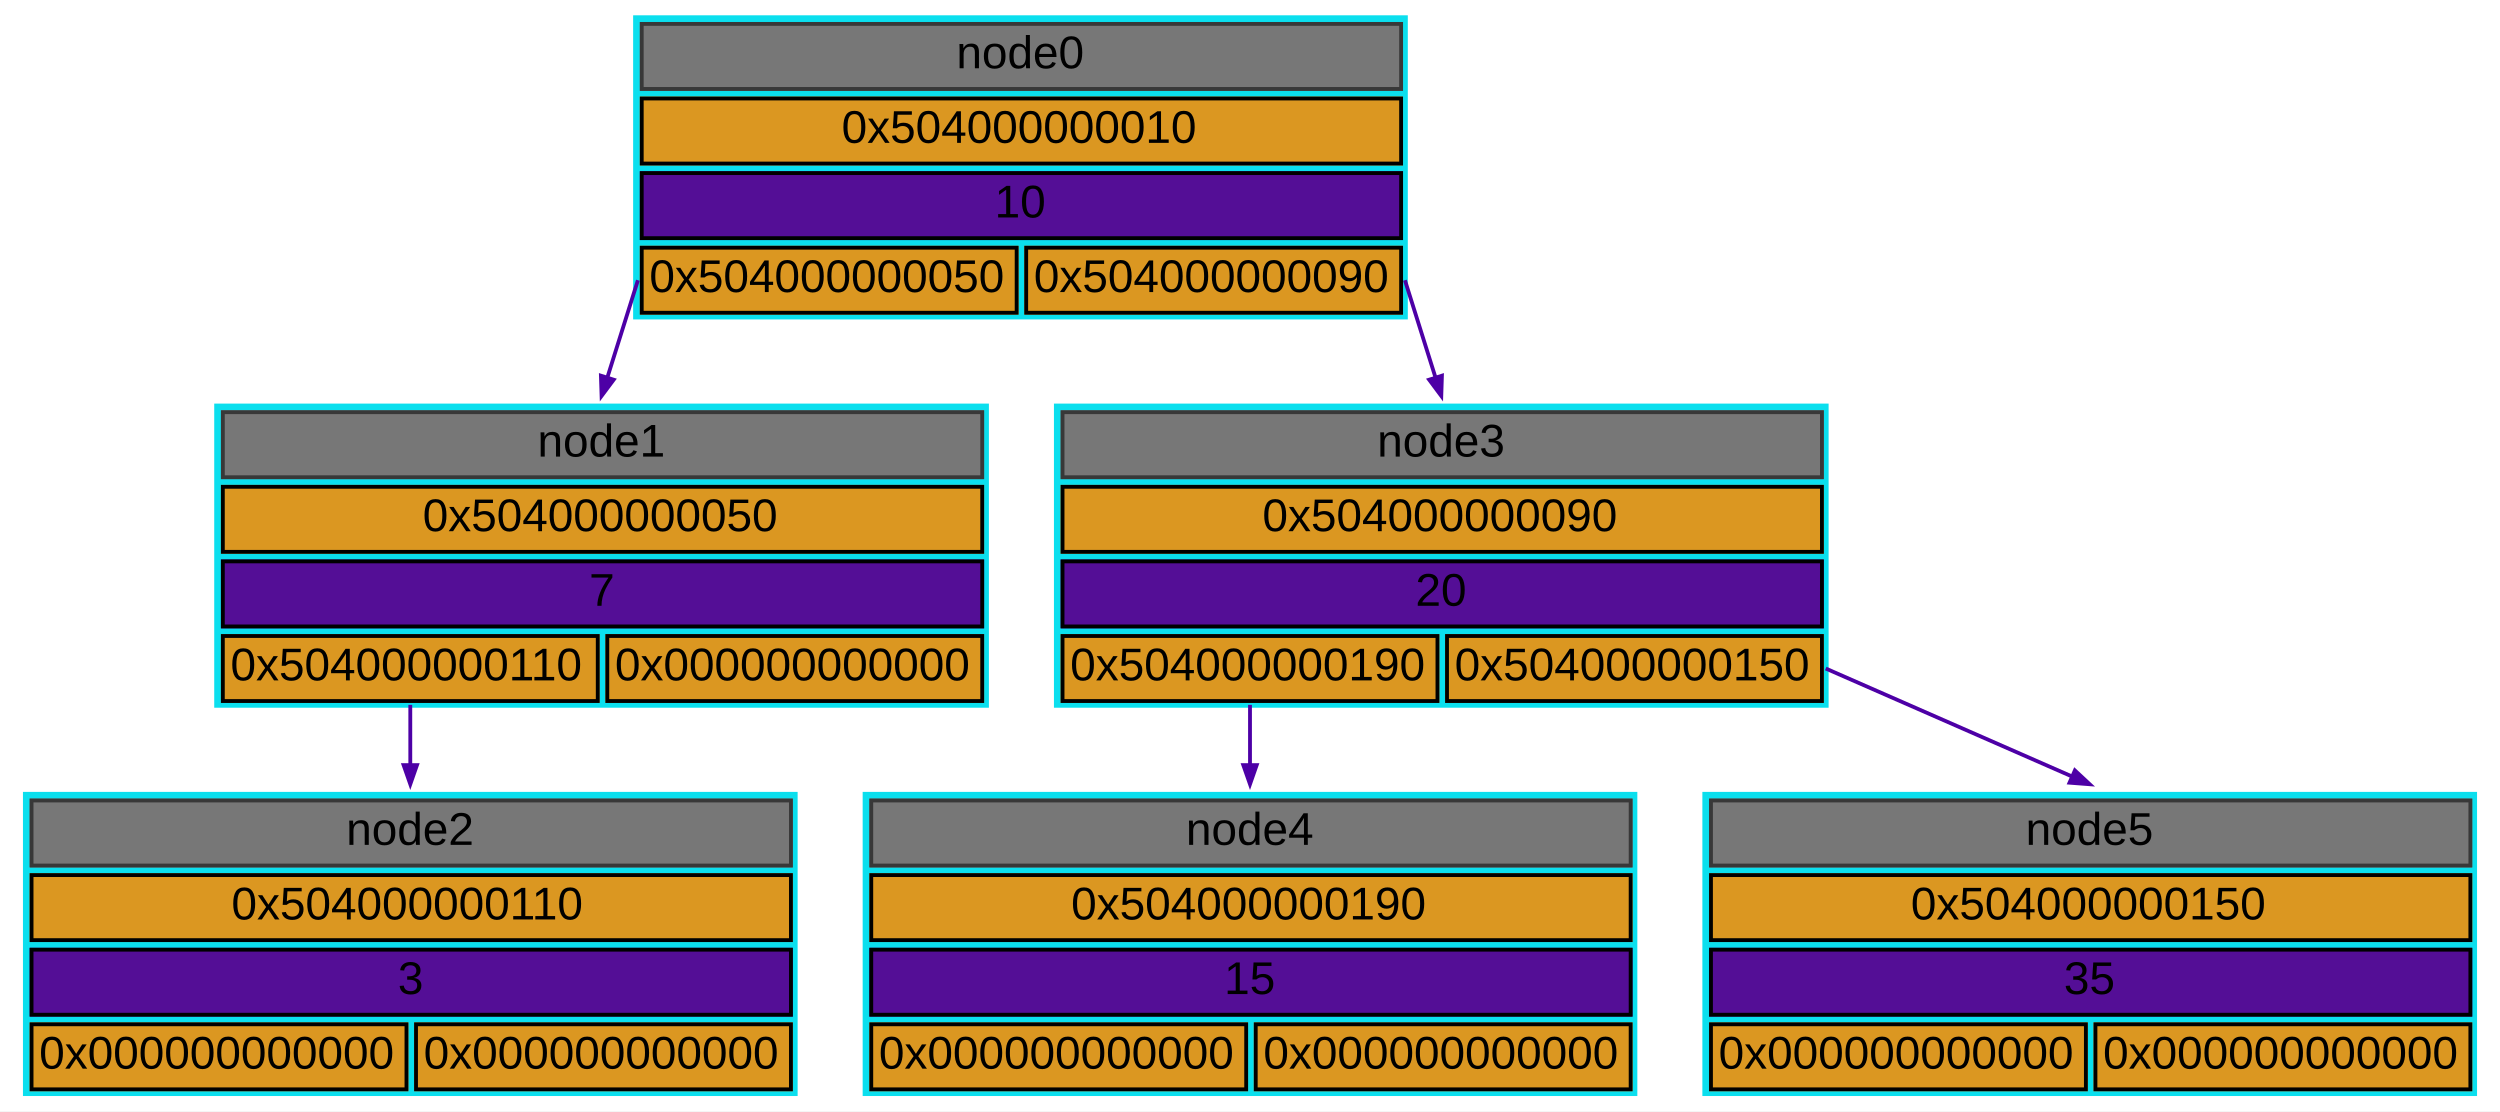
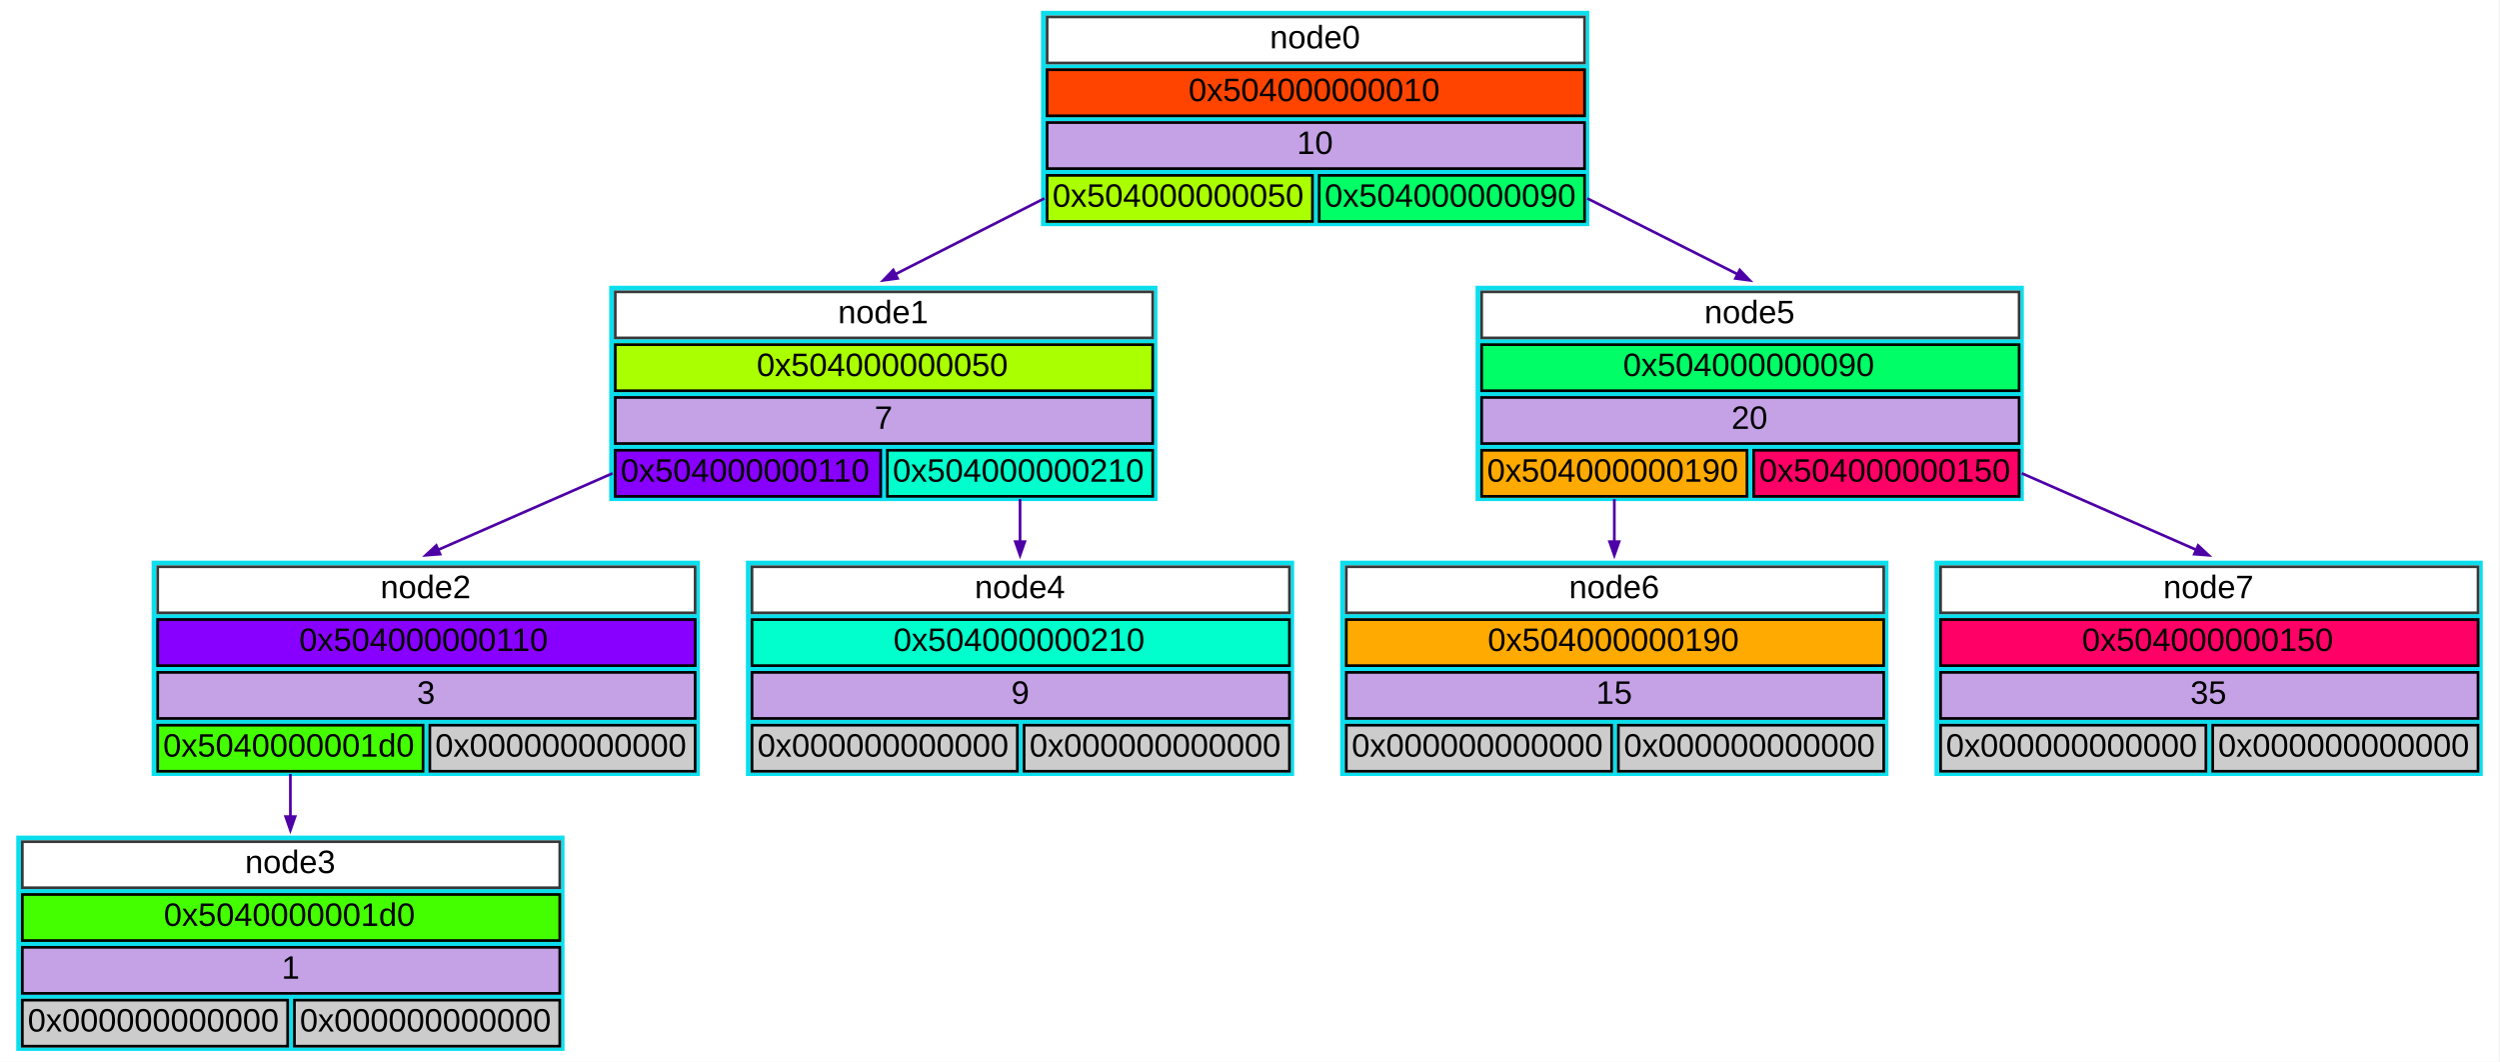
- <svg xmlns="http://www.w3.org/2000/svg" width="1307pt" height="581pt" viewBox="0.00 0.00 1307.00 581.00">
-   <g id="graph0" class="graph" transform="scale(1 1) rotate(0) translate(4 577)">
-     <polygon fill="white" stroke="transparent" points="-4,4 -4,-577 1303,-577 1303,4 -4,4" />
+ <svg xmlns="http://www.w3.org/2000/svg" width="1846pt" height="784pt" viewBox="0.00 0.00 1846.00 784.00">
+   <g id="graph0" class="graph" transform="scale(1 1) rotate(0) translate(4 780)">
+     <polygon fill="white" stroke="transparent" points="-4,4 -4,-780 1842,-780 1842,4 -4,4" />
    <g id="node1" class="node">
-       <polygon fill="#0bdfee" stroke="transparent" points="327,-410 327,-569 732,-569 732,-410 327,-410" />
-       <polygon fill="#777777" stroke="transparent" points="330.5,-529.5 330.5,-565.5 729.5,-565.5 729.5,-529.5 330.5,-529.5" />
-       <polygon fill="none" stroke="#383838" stroke-width="2" points="331.5,-530.5 331.5,-564.5 728.5,-564.5 728.5,-530.5 331.5,-530.5" />
-       <text text-anchor="start" x="496" y="-541.3" font-family="Arial" font-size="24.00">node0</text>
-       <polygon fill="#db9721" stroke="transparent" stroke-width="2" points="330.5,-490.5 330.5,-526.5 729.5,-526.5 729.5,-490.5 330.5,-490.5" />
-       <polygon fill="none" stroke="#000000" stroke-width="2" points="331.5,-491.5 331.5,-525.5 728.5,-525.5 728.5,-491.5 331.5,-491.5" />
-       <text text-anchor="start" x="436" y="-502.3" font-family="Arial" font-size="24.00">0x504000000010</text>
-       <polygon fill="#540e96" stroke="transparent" stroke-width="2" points="330.5,-451.5 330.5,-487.5 729.5,-487.5 729.5,-451.5 330.5,-451.5" />
-       <polygon fill="none" stroke="#000000" stroke-width="2" points="331.5,-452.5 331.5,-486.5 728.5,-486.5 728.5,-452.5 331.5,-452.5" />
-       <text text-anchor="start" x="516" y="-463.3" font-family="Arial" font-size="24.00">10</text>
-       <polygon fill="#db9721" stroke="transparent" stroke-width="2" points="330.5,-412.5 330.5,-448.5 528.5,-448.5 528.5,-412.5 330.5,-412.5" />
-       <polygon fill="none" stroke="#000000" stroke-width="2" points="331.5,-413.5 331.5,-447.5 527.5,-447.5 527.5,-413.5 331.5,-413.5" />
-       <text text-anchor="start" x="335.5" y="-424.3" font-family="Arial" font-size="24.00">0x504000000050</text>
-       <polygon fill="#db9721" stroke="transparent" stroke-width="2" points="531.5,-412.5 531.5,-448.5 729.5,-448.5 729.5,-412.5 531.5,-412.5" />
-       <polygon fill="none" stroke="#000000" stroke-width="2" points="532.5,-413.5 532.5,-447.5 728.5,-447.5 728.5,-413.5 532.5,-413.5" />
-       <text text-anchor="start" x="536.5" y="-424.3" font-family="Arial" font-size="24.00">0x504000000090</text>
+       <polygon fill="#0bdfee" stroke="transparent" points="765,-613 765,-772 1170,-772 1170,-613 765,-613" />
+       <polygon fill="#ffffff" stroke="transparent" points="768.5,-732.5 768.5,-768.5 1167.5,-768.5 1167.5,-732.5 768.5,-732.5" />
+       <polygon fill="none" stroke="#383838" stroke-width="2" points="769.5,-733.5 769.5,-767.5 1166.5,-767.5 1166.5,-733.5 769.5,-733.5" />
+       <text text-anchor="start" x="934" y="-744.3" font-family="Arial" font-size="24.00">node0</text>
+       <polygon fill="#ff4400" stroke="transparent" stroke-width="2" points="768.5,-693.5 768.5,-729.5 1167.5,-729.5 1167.5,-693.5 768.5,-693.5" />
+       <polygon fill="none" stroke="#000000" stroke-width="2" points="769.5,-694.5 769.5,-728.5 1166.5,-728.5 1166.5,-694.5 769.5,-694.5" />
+       <text text-anchor="start" x="874" y="-705.3" font-family="Arial" font-size="24.00">0x504000000010</text>
+       <polygon fill="#c5a1e6" stroke="transparent" stroke-width="2" points="768.5,-654.5 768.5,-690.5 1167.5,-690.5 1167.5,-654.5 768.5,-654.5" />
+       <polygon fill="none" stroke="#000000" stroke-width="2" points="769.5,-655.5 769.5,-689.5 1166.5,-689.5 1166.5,-655.5 769.5,-655.5" />
+       <text text-anchor="start" x="954" y="-666.3" font-family="Arial" font-size="24.00">10</text>
+       <polygon fill="#aaff00" stroke="transparent" stroke-width="2" points="768.5,-615.5 768.5,-651.5 966.5,-651.5 966.5,-615.5 768.5,-615.5" />
+       <polygon fill="none" stroke="#000000" stroke-width="2" points="769.5,-616.5 769.5,-650.5 965.5,-650.5 965.5,-616.5 769.5,-616.5" />
+       <text text-anchor="start" x="773.5" y="-627.3" font-family="Arial" font-size="24.00">0x504000000050</text>
+       <polygon fill="#00ff66" stroke="transparent" stroke-width="2" points="969.5,-615.5 969.5,-651.5 1167.5,-651.5 1167.5,-615.5 969.5,-615.5" />
+       <polygon fill="none" stroke="#000000" stroke-width="2" points="970.5,-616.5 970.5,-650.5 1166.5,-650.5 1166.5,-616.5 970.5,-616.5" />
+       <text text-anchor="start" x="974.5" y="-627.3" font-family="Arial" font-size="24.00">0x504000000090</text>
    </g>
    <g id="node2" class="node">
+       <polygon fill="#0bdfee" stroke="transparent" points="446,-410 446,-569 851,-569 851,-410 446,-410" />
+       <polygon fill="#ffffff" stroke="transparent" points="449.5,-529.5 449.5,-565.5 848.5,-565.5 848.5,-529.5 449.5,-529.5" />
+       <polygon fill="none" stroke="#383838" stroke-width="2" points="450.5,-530.5 450.5,-564.5 847.5,-564.5 847.5,-530.5 450.5,-530.5" />
+       <text text-anchor="start" x="615" y="-541.3" font-family="Arial" font-size="24.00">node1</text>
+       <polygon fill="#aaff00" stroke="transparent" stroke-width="2" points="449.5,-490.5 449.5,-526.5 848.5,-526.5 848.5,-490.5 449.5,-490.5" />
+       <polygon fill="none" stroke="#000000" stroke-width="2" points="450.5,-491.5 450.5,-525.5 847.5,-525.5 847.5,-491.5 450.5,-491.5" />
+       <text text-anchor="start" x="555" y="-502.3" font-family="Arial" font-size="24.00">0x504000000050</text>
+       <polygon fill="#c5a1e6" stroke="transparent" stroke-width="2" points="449.5,-451.5 449.5,-487.5 848.5,-487.5 848.5,-451.5 449.5,-451.5" />
+       <polygon fill="none" stroke="#000000" stroke-width="2" points="450.5,-452.5 450.5,-486.5 847.5,-486.5 847.5,-452.5 450.5,-452.5" />
+       <text text-anchor="start" x="642" y="-463.3" font-family="Arial" font-size="24.00">7</text>
+       <polygon fill="#8800ff" stroke="transparent" stroke-width="2" points="449.5,-412.5 449.5,-448.5 647.5,-448.5 647.5,-412.5 449.5,-412.5" />
+       <polygon fill="none" stroke="#000000" stroke-width="2" points="450.5,-413.5 450.5,-447.5 646.5,-447.5 646.5,-413.5 450.5,-413.5" />
+       <text text-anchor="start" x="454.5" y="-424.3" font-family="Arial" font-size="24.00">0x504000000110</text>
+       <polygon fill="#00ffcc" stroke="transparent" stroke-width="2" points="650.5,-412.5 650.5,-448.5 848.5,-448.5 848.5,-412.5 650.5,-412.5" />
+       <polygon fill="none" stroke="#000000" stroke-width="2" points="651.5,-413.5 651.5,-447.5 847.5,-447.5 847.5,-413.5 651.5,-413.5" />
+       <text text-anchor="start" x="655.5" y="-424.3" font-family="Arial" font-size="24.00">0x504000000210</text>
+     </g>
+     <g id="edge1" class="edge">
+       <path fill="none" stroke="#4d00a6" stroke-width="2" d="M767.5,-633.5C767.5,-633.5 685.12,-591.62 657.44,-577.55" />
+       <polygon fill="#4d00a6" stroke="#4d00a6" stroke-width="2" points="659,-574.41 648.5,-573 655.83,-580.65 659,-574.41" />
+     </g>
+     <g id="node6" class="node">
+       <polygon fill="#0bdfee" stroke="transparent" points="1086,-410 1086,-569 1491,-569 1491,-410 1086,-410" />
+       <polygon fill="#ffffff" stroke="transparent" points="1089.5,-529.5 1089.5,-565.5 1488.5,-565.5 1488.5,-529.5 1089.5,-529.5" />
+       <polygon fill="none" stroke="#383838" stroke-width="2" points="1090.5,-530.5 1090.5,-564.5 1487.5,-564.5 1487.5,-530.5 1090.5,-530.5" />
+       <text text-anchor="start" x="1255" y="-541.3" font-family="Arial" font-size="24.00">node5</text>
+       <polygon fill="#00ff66" stroke="transparent" stroke-width="2" points="1089.5,-490.5 1089.5,-526.5 1488.5,-526.5 1488.5,-490.5 1089.5,-490.5" />
+       <polygon fill="none" stroke="#000000" stroke-width="2" points="1090.5,-491.5 1090.5,-525.5 1487.5,-525.5 1487.5,-491.5 1090.5,-491.5" />
+       <text text-anchor="start" x="1195" y="-502.3" font-family="Arial" font-size="24.00">0x504000000090</text>
+       <polygon fill="#c5a1e6" stroke="transparent" stroke-width="2" points="1089.5,-451.5 1089.5,-487.5 1488.5,-487.5 1488.5,-451.5 1089.5,-451.5" />
+       <polygon fill="none" stroke="#000000" stroke-width="2" points="1090.5,-452.5 1090.5,-486.5 1487.5,-486.5 1487.5,-452.5 1090.5,-452.5" />
+       <text text-anchor="start" x="1275" y="-463.3" font-family="Arial" font-size="24.00">20</text>
+       <polygon fill="#ffaa00" stroke="transparent" stroke-width="2" points="1089.5,-412.5 1089.5,-448.5 1287.5,-448.5 1287.5,-412.5 1089.5,-412.5" />
+       <polygon fill="none" stroke="#000000" stroke-width="2" points="1090.5,-413.5 1090.5,-447.5 1286.5,-447.5 1286.5,-413.5 1090.5,-413.5" />
+       <text text-anchor="start" x="1094.5" y="-424.3" font-family="Arial" font-size="24.00">0x504000000190</text>
+       <polygon fill="#ff0066" stroke="transparent" stroke-width="2" points="1290.5,-412.5 1290.5,-448.5 1488.5,-448.5 1488.5,-412.5 1290.5,-412.5" />
+       <polygon fill="none" stroke="#000000" stroke-width="2" points="1291.5,-413.5 1291.5,-447.5 1487.5,-447.5 1487.5,-413.5 1291.5,-413.5" />
+       <text text-anchor="start" x="1295.5" y="-424.3" font-family="Arial" font-size="24.00">0x504000000150</text>
+     </g>
+     <g id="edge5" class="edge">
+       <path fill="none" stroke="#4d00a6" stroke-width="2" d="M1168.5,-633.5C1168.5,-633.5 1251.57,-591.62 1279.48,-577.55" />
+       <polygon fill="#4d00a6" stroke="#4d00a6" stroke-width="2" points="1281.15,-580.63 1288.5,-573 1277.99,-574.38 1281.15,-580.63" />
+     </g>
+     <g id="node3" class="node">
      <polygon fill="#0bdfee" stroke="transparent" points="108,-207 108,-366 513,-366 513,-207 108,-207" />
-       <polygon fill="#777777" stroke="transparent" points="111.5,-326.5 111.5,-362.5 510.5,-362.5 510.5,-326.5 111.5,-326.5" />
+       <polygon fill="#ffffff" stroke="transparent" points="111.5,-326.5 111.5,-362.5 510.5,-362.5 510.5,-326.5 111.5,-326.5" />
      <polygon fill="none" stroke="#383838" stroke-width="2" points="112.5,-327.5 112.5,-361.5 509.5,-361.5 509.5,-327.5 112.5,-327.5" />
-       <text text-anchor="start" x="277" y="-338.3" font-family="Arial" font-size="24.00">node1</text>
-       <polygon fill="#db9721" stroke="transparent" stroke-width="2" points="111.5,-287.5 111.5,-323.5 510.5,-323.5 510.5,-287.5 111.5,-287.5" />
+       <text text-anchor="start" x="277" y="-338.3" font-family="Arial" font-size="24.00">node2</text>
+       <polygon fill="#8800ff" stroke="transparent" stroke-width="2" points="111.5,-287.5 111.5,-323.5 510.5,-323.5 510.5,-287.5 111.5,-287.5" />
      <polygon fill="none" stroke="#000000" stroke-width="2" points="112.5,-288.5 112.5,-322.5 509.5,-322.5 509.5,-288.5 112.5,-288.5" />
-       <text text-anchor="start" x="217" y="-299.3" font-family="Arial" font-size="24.00">0x504000000050</text>
-       <polygon fill="#540e96" stroke="transparent" stroke-width="2" points="111.5,-248.5 111.5,-284.5 510.5,-284.5 510.5,-248.5 111.5,-248.5" />
+       <text text-anchor="start" x="217" y="-299.3" font-family="Arial" font-size="24.00">0x504000000110</text>
+       <polygon fill="#c5a1e6" stroke="transparent" stroke-width="2" points="111.5,-248.5 111.5,-284.5 510.5,-284.5 510.5,-248.5 111.5,-248.5" />
      <polygon fill="none" stroke="#000000" stroke-width="2" points="112.5,-249.5 112.5,-283.5 509.5,-283.5 509.5,-249.5 112.5,-249.5" />
-       <text text-anchor="start" x="304" y="-260.3" font-family="Arial" font-size="24.00">7</text>
-       <polygon fill="#db9721" stroke="transparent" stroke-width="2" points="111.5,-209.5 111.5,-245.5 309.5,-245.5 309.5,-209.5 111.5,-209.5" />
+       <text text-anchor="start" x="304" y="-260.3" font-family="Arial" font-size="24.00">3</text>
+       <polygon fill="#44ff00" stroke="transparent" stroke-width="2" points="111.5,-209.5 111.5,-245.5 309.5,-245.5 309.5,-209.5 111.5,-209.5" />
      <polygon fill="none" stroke="#000000" stroke-width="2" points="112.5,-210.5 112.5,-244.5 308.5,-244.5 308.5,-210.5 112.5,-210.5" />
-       <text text-anchor="start" x="116.5" y="-221.3" font-family="Arial" font-size="24.00">0x504000000110</text>
-       <polygon fill="#db9721" stroke="transparent" stroke-width="2" points="312.5,-209.5 312.5,-245.5 510.5,-245.5 510.5,-209.5 312.5,-209.5" />
+       <text text-anchor="start" x="116.5" y="-221.3" font-family="Arial" font-size="24.00">0x5040000001d0</text>
+       <polygon fill="#cccccc" stroke="transparent" stroke-width="2" points="312.5,-209.5 312.5,-245.5 510.5,-245.5 510.5,-209.5 312.5,-209.5" />
      <polygon fill="none" stroke="#000000" stroke-width="2" points="313.5,-210.5 313.5,-244.5 509.5,-244.5 509.5,-210.5 313.5,-210.5" />
      <text text-anchor="start" x="317.5" y="-221.3" font-family="Arial" font-size="24.00">0x000000000000</text>
    </g>
-     <g id="edge1" class="edge">
-       <path fill="none" stroke="#4d00a6" stroke-width="2" d="M329.5,-430.5C329.5,-430.5 318.92,-396.82 313.55,-379.72" />
-       <polygon fill="#4d00a6" stroke="#4d00a6" stroke-width="2" points="316.84,-378.49 310.5,-370 310.16,-380.59 316.84,-378.49" />
+     <g id="edge2" class="edge">
+       <path fill="none" stroke="#4d00a6" stroke-width="2" d="M448.5,-430.5C448.5,-430.5 351.16,-387.83 319.99,-374.16" />
+       <polygon fill="#4d00a6" stroke="#4d00a6" stroke-width="2" points="321.06,-370.81 310.5,-370 318.25,-377.22 321.06,-370.81" />
+     </g>
+     <g id="node5" class="node">
+       <polygon fill="#0bdfee" stroke="transparent" points="547,-207 547,-366 952,-366 952,-207 547,-207" />
+       <polygon fill="#ffffff" stroke="transparent" points="550.5,-326.5 550.5,-362.5 949.5,-362.5 949.5,-326.5 550.5,-326.5" />
+       <polygon fill="none" stroke="#383838" stroke-width="2" points="551.5,-327.5 551.5,-361.5 948.5,-361.5 948.5,-327.5 551.5,-327.5" />
+       <text text-anchor="start" x="716" y="-338.3" font-family="Arial" font-size="24.00">node4</text>
+       <polygon fill="#00ffcc" stroke="transparent" stroke-width="2" points="550.5,-287.5 550.5,-323.5 949.5,-323.5 949.5,-287.5 550.5,-287.5" />
+       <polygon fill="none" stroke="#000000" stroke-width="2" points="551.5,-288.5 551.5,-322.5 948.5,-322.5 948.5,-288.5 551.5,-288.5" />
+       <text text-anchor="start" x="656" y="-299.3" font-family="Arial" font-size="24.00">0x504000000210</text>
+       <polygon fill="#c5a1e6" stroke="transparent" stroke-width="2" points="550.5,-248.5 550.5,-284.5 949.5,-284.5 949.5,-248.5 550.5,-248.5" />
+       <polygon fill="none" stroke="#000000" stroke-width="2" points="551.5,-249.5 551.5,-283.5 948.5,-283.5 948.5,-249.5 551.5,-249.5" />
+       <text text-anchor="start" x="743" y="-260.3" font-family="Arial" font-size="24.00">9</text>
+       <polygon fill="#cccccc" stroke="transparent" stroke-width="2" points="550.5,-209.5 550.5,-245.5 748.5,-245.5 748.5,-209.5 550.5,-209.5" />
+       <polygon fill="none" stroke="#000000" stroke-width="2" points="551.5,-210.5 551.5,-244.5 747.5,-244.5 747.5,-210.5 551.5,-210.5" />
+       <text text-anchor="start" x="555.5" y="-221.3" font-family="Arial" font-size="24.00">0x000000000000</text>
+       <polygon fill="#cccccc" stroke="transparent" stroke-width="2" points="751.5,-209.5 751.5,-245.5 949.5,-245.5 949.5,-209.5 751.5,-209.5" />
+       <polygon fill="none" stroke="#000000" stroke-width="2" points="752.5,-210.5 752.5,-244.5 948.5,-244.5 948.5,-210.5 752.5,-210.5" />
+       <text text-anchor="start" x="756.5" y="-221.3" font-family="Arial" font-size="24.00">0x000000000000</text>
+     </g>
+     <g id="edge4" class="edge">
+       <path fill="none" stroke="#4d00a6" stroke-width="2" d="M749.5,-411.5C749.5,-411.5 749.5,-392.33 749.5,-380.05" />
+       <polygon fill="#4d00a6" stroke="#4d00a6" stroke-width="2" points="753,-380 749.5,-370 746,-380 753,-380" />
    </g>
    <g id="node4" class="node">
-       <polygon fill="#0bdfee" stroke="transparent" points="547,-207 547,-366 952,-366 952,-207 547,-207" />
-       <polygon fill="#777777" stroke="transparent" points="550.5,-326.5 550.5,-362.5 949.5,-362.5 949.5,-326.5 550.5,-326.5" />
-       <polygon fill="none" stroke="#383838" stroke-width="2" points="551.5,-327.5 551.5,-361.5 948.5,-361.5 948.5,-327.5 551.5,-327.5" />
-       <text text-anchor="start" x="716" y="-338.3" font-family="Arial" font-size="24.00">node3</text>
-       <polygon fill="#db9721" stroke="transparent" stroke-width="2" points="550.5,-287.5 550.5,-323.5 949.5,-323.5 949.5,-287.5 550.5,-287.5" />
-       <polygon fill="none" stroke="#000000" stroke-width="2" points="551.5,-288.5 551.5,-322.5 948.5,-322.5 948.5,-288.5 551.5,-288.5" />
-       <text text-anchor="start" x="656" y="-299.3" font-family="Arial" font-size="24.00">0x504000000090</text>
-       <polygon fill="#540e96" stroke="transparent" stroke-width="2" points="550.5,-248.5 550.5,-284.5 949.5,-284.5 949.5,-248.5 550.5,-248.5" />
-       <polygon fill="none" stroke="#000000" stroke-width="2" points="551.5,-249.5 551.5,-283.5 948.5,-283.5 948.5,-249.5 551.5,-249.5" />
-       <text text-anchor="start" x="736" y="-260.3" font-family="Arial" font-size="24.00">20</text>
-       <polygon fill="#db9721" stroke="transparent" stroke-width="2" points="550.5,-209.5 550.5,-245.5 748.5,-245.5 748.5,-209.5 550.5,-209.5" />
-       <polygon fill="none" stroke="#000000" stroke-width="2" points="551.5,-210.5 551.5,-244.5 747.5,-244.5 747.5,-210.5 551.5,-210.5" />
-       <text text-anchor="start" x="555.5" y="-221.3" font-family="Arial" font-size="24.00">0x504000000190</text>
-       <polygon fill="#db9721" stroke="transparent" stroke-width="2" points="751.5,-209.5 751.5,-245.5 949.5,-245.5 949.5,-209.5 751.5,-209.5" />
-       <polygon fill="none" stroke="#000000" stroke-width="2" points="752.5,-210.5 752.5,-244.5 948.5,-244.5 948.5,-210.5 752.5,-210.5" />
-       <text text-anchor="start" x="756.5" y="-221.3" font-family="Arial" font-size="24.00">0x504000000150</text>
-     </g>
-     <g id="edge3" class="edge">
-       <path fill="none" stroke="#4d00a6" stroke-width="2" d="M730.5,-430.5C730.5,-430.5 741.08,-396.82 746.45,-379.72" />
-       <polygon fill="#4d00a6" stroke="#4d00a6" stroke-width="2" points="749.84,-380.59 749.5,-370 743.16,-378.49 749.84,-380.59" />
-     </g>
-     <g id="node3" class="node">
      <polygon fill="#0bdfee" stroke="transparent" points="8,-4 8,-163 413,-163 413,-4 8,-4" />
-       <polygon fill="#777777" stroke="transparent" points="11.5,-123.5 11.5,-159.5 410.5,-159.5 410.5,-123.5 11.5,-123.5" />
+       <polygon fill="#ffffff" stroke="transparent" points="11.5,-123.5 11.5,-159.5 410.5,-159.5 410.5,-123.5 11.5,-123.5" />
      <polygon fill="none" stroke="#383838" stroke-width="2" points="12.5,-124.5 12.5,-158.5 409.5,-158.5 409.5,-124.5 12.5,-124.5" />
-       <text text-anchor="start" x="177" y="-135.3" font-family="Arial" font-size="24.00">node2</text>
-       <polygon fill="#db9721" stroke="transparent" stroke-width="2" points="11.5,-84.5 11.5,-120.5 410.5,-120.5 410.5,-84.5 11.5,-84.5" />
+       <text text-anchor="start" x="177" y="-135.3" font-family="Arial" font-size="24.00">node3</text>
+       <polygon fill="#44ff00" stroke="transparent" stroke-width="2" points="11.5,-84.5 11.5,-120.5 410.5,-120.5 410.5,-84.5 11.5,-84.5" />
      <polygon fill="none" stroke="#000000" stroke-width="2" points="12.5,-85.5 12.5,-119.5 409.5,-119.5 409.5,-85.5 12.5,-85.5" />
-       <text text-anchor="start" x="117" y="-96.3" font-family="Arial" font-size="24.00">0x504000000110</text>
-       <polygon fill="#540e96" stroke="transparent" stroke-width="2" points="11.5,-45.5 11.5,-81.5 410.5,-81.5 410.5,-45.5 11.5,-45.5" />
+       <text text-anchor="start" x="117" y="-96.3" font-family="Arial" font-size="24.00">0x5040000001d0</text>
+       <polygon fill="#c5a1e6" stroke="transparent" stroke-width="2" points="11.5,-45.5 11.5,-81.5 410.5,-81.5 410.5,-45.5 11.5,-45.5" />
      <polygon fill="none" stroke="#000000" stroke-width="2" points="12.5,-46.5 12.5,-80.5 409.5,-80.5 409.5,-46.5 12.5,-46.5" />
-       <text text-anchor="start" x="204" y="-57.3" font-family="Arial" font-size="24.00">3</text>
-       <polygon fill="#db9721" stroke="transparent" stroke-width="2" points="11.5,-6.5 11.5,-42.5 209.5,-42.5 209.5,-6.5 11.5,-6.5" />
+       <text text-anchor="start" x="204" y="-57.3" font-family="Arial" font-size="24.00">1</text>
+       <polygon fill="#cccccc" stroke="transparent" stroke-width="2" points="11.5,-6.5 11.5,-42.5 209.5,-42.5 209.5,-6.5 11.5,-6.5" />
      <polygon fill="none" stroke="#000000" stroke-width="2" points="12.5,-7.5 12.5,-41.5 208.5,-41.5 208.5,-7.5 12.5,-7.5" />
      <text text-anchor="start" x="16.5" y="-18.3" font-family="Arial" font-size="24.00">0x000000000000</text>
-       <polygon fill="#db9721" stroke="transparent" stroke-width="2" points="212.5,-6.5 212.5,-42.5 410.5,-42.5 410.5,-6.5 212.5,-6.5" />
+       <polygon fill="#cccccc" stroke="transparent" stroke-width="2" points="212.5,-6.5 212.5,-42.5 410.5,-42.5 410.5,-6.5 212.5,-6.5" />
      <polygon fill="none" stroke="#000000" stroke-width="2" points="213.5,-7.5 213.5,-41.5 409.5,-41.5 409.5,-7.5 213.5,-7.5" />
      <text text-anchor="start" x="217.5" y="-18.3" font-family="Arial" font-size="24.00">0x000000000000</text>
    </g>
-     <g id="edge2" class="edge">
+     <g id="edge3" class="edge">
      <path fill="none" stroke="#4d00a6" stroke-width="2" d="M210.5,-208.5C210.5,-208.5 210.5,-189.33 210.5,-177.05" />
      <polygon fill="#4d00a6" stroke="#4d00a6" stroke-width="2" points="214,-177 210.5,-167 207,-177 214,-177" />
    </g>
-     <g id="node5" class="node">
-       <polygon fill="#0bdfee" stroke="transparent" points="447,-4 447,-163 852,-163 852,-4 447,-4" />
-       <polygon fill="#777777" stroke="transparent" points="450.5,-123.5 450.5,-159.5 849.5,-159.5 849.5,-123.5 450.5,-123.5" />
-       <polygon fill="none" stroke="#383838" stroke-width="2" points="451.5,-124.5 451.5,-158.5 848.5,-158.5 848.5,-124.5 451.5,-124.5" />
-       <text text-anchor="start" x="616" y="-135.3" font-family="Arial" font-size="24.00">node4</text>
-       <polygon fill="#db9721" stroke="transparent" stroke-width="2" points="450.5,-84.5 450.5,-120.5 849.5,-120.5 849.5,-84.5 450.5,-84.5" />
-       <polygon fill="none" stroke="#000000" stroke-width="2" points="451.5,-85.5 451.5,-119.5 848.5,-119.5 848.5,-85.5 451.5,-85.5" />
-       <text text-anchor="start" x="556" y="-96.3" font-family="Arial" font-size="24.00">0x504000000190</text>
-       <polygon fill="#540e96" stroke="transparent" stroke-width="2" points="450.5,-45.5 450.5,-81.5 849.5,-81.5 849.5,-45.5 450.5,-45.5" />
-       <polygon fill="none" stroke="#000000" stroke-width="2" points="451.5,-46.5 451.5,-80.5 848.5,-80.5 848.5,-46.5 451.5,-46.5" />
-       <text text-anchor="start" x="636" y="-57.3" font-family="Arial" font-size="24.00">15</text>
-       <polygon fill="#db9721" stroke="transparent" stroke-width="2" points="450.5,-6.5 450.5,-42.5 648.5,-42.5 648.5,-6.5 450.5,-6.5" />
-       <polygon fill="none" stroke="#000000" stroke-width="2" points="451.5,-7.5 451.5,-41.5 647.5,-41.5 647.5,-7.5 451.5,-7.5" />
-       <text text-anchor="start" x="455.5" y="-18.3" font-family="Arial" font-size="24.00">0x000000000000</text>
-       <polygon fill="#db9721" stroke="transparent" stroke-width="2" points="651.5,-6.5 651.5,-42.5 849.5,-42.5 849.5,-6.5 651.5,-6.5" />
-       <polygon fill="none" stroke="#000000" stroke-width="2" points="652.5,-7.5 652.5,-41.5 848.5,-41.5 848.5,-7.5 652.5,-7.5" />
-       <text text-anchor="start" x="656.5" y="-18.3" font-family="Arial" font-size="24.00">0x000000000000</text>
+     <g id="node7" class="node">
+       <polygon fill="#0bdfee" stroke="transparent" points="986,-207 986,-366 1391,-366 1391,-207 986,-207" />
+       <polygon fill="#ffffff" stroke="transparent" points="989.5,-326.5 989.5,-362.5 1388.5,-362.5 1388.5,-326.5 989.5,-326.5" />
+       <polygon fill="none" stroke="#383838" stroke-width="2" points="990.5,-327.5 990.5,-361.5 1387.5,-361.5 1387.5,-327.5 990.5,-327.5" />
+       <text text-anchor="start" x="1155" y="-338.3" font-family="Arial" font-size="24.00">node6</text>
+       <polygon fill="#ffaa00" stroke="transparent" stroke-width="2" points="989.5,-287.5 989.5,-323.5 1388.5,-323.5 1388.5,-287.5 989.5,-287.5" />
+       <polygon fill="none" stroke="#000000" stroke-width="2" points="990.5,-288.5 990.5,-322.5 1387.5,-322.5 1387.5,-288.5 990.5,-288.5" />
+       <text text-anchor="start" x="1095" y="-299.3" font-family="Arial" font-size="24.00">0x504000000190</text>
+       <polygon fill="#c5a1e6" stroke="transparent" stroke-width="2" points="989.5,-248.5 989.5,-284.5 1388.5,-284.5 1388.5,-248.5 989.5,-248.5" />
+       <polygon fill="none" stroke="#000000" stroke-width="2" points="990.5,-249.5 990.5,-283.5 1387.5,-283.5 1387.5,-249.5 990.5,-249.5" />
+       <text text-anchor="start" x="1175" y="-260.3" font-family="Arial" font-size="24.00">15</text>
+       <polygon fill="#cccccc" stroke="transparent" stroke-width="2" points="989.5,-209.5 989.5,-245.5 1187.5,-245.5 1187.5,-209.5 989.5,-209.5" />
+       <polygon fill="none" stroke="#000000" stroke-width="2" points="990.5,-210.5 990.5,-244.5 1186.5,-244.5 1186.5,-210.5 990.5,-210.5" />
+       <text text-anchor="start" x="994.5" y="-221.3" font-family="Arial" font-size="24.00">0x000000000000</text>
+       <polygon fill="#cccccc" stroke="transparent" stroke-width="2" points="1190.5,-209.5 1190.5,-245.5 1388.5,-245.5 1388.5,-209.5 1190.5,-209.5" />
+       <polygon fill="none" stroke="#000000" stroke-width="2" points="1191.5,-210.5 1191.5,-244.5 1387.5,-244.5 1387.5,-210.5 1191.5,-210.5" />
+       <text text-anchor="start" x="1195.5" y="-221.3" font-family="Arial" font-size="24.00">0x000000000000</text>
    </g>
-     <g id="edge4" class="edge">
-       <path fill="none" stroke="#4d00a6" stroke-width="2" d="M649.5,-208.5C649.5,-208.5 649.5,-189.33 649.5,-177.05" />
-       <polygon fill="#4d00a6" stroke="#4d00a6" stroke-width="2" points="653,-177 649.5,-167 646,-177 653,-177" />
+     <g id="edge6" class="edge">
+       <path fill="none" stroke="#4d00a6" stroke-width="2" d="M1188.5,-411.5C1188.5,-411.5 1188.5,-392.33 1188.5,-380.05" />
+       <polygon fill="#4d00a6" stroke="#4d00a6" stroke-width="2" points="1192,-380 1188.5,-370 1185,-380 1192,-380" />
    </g>
-     <g id="node6" class="node">
-       <polygon fill="#0bdfee" stroke="transparent" points="886,-4 886,-163 1291,-163 1291,-4 886,-4" />
-       <polygon fill="#777777" stroke="transparent" points="889.5,-123.5 889.5,-159.5 1288.5,-159.5 1288.5,-123.5 889.5,-123.5" />
-       <polygon fill="none" stroke="#383838" stroke-width="2" points="890.5,-124.5 890.5,-158.5 1287.5,-158.5 1287.5,-124.5 890.5,-124.5" />
-       <text text-anchor="start" x="1055" y="-135.3" font-family="Arial" font-size="24.00">node5</text>
-       <polygon fill="#db9721" stroke="transparent" stroke-width="2" points="889.5,-84.5 889.5,-120.5 1288.5,-120.5 1288.5,-84.5 889.5,-84.5" />
-       <polygon fill="none" stroke="#000000" stroke-width="2" points="890.5,-85.5 890.5,-119.5 1287.5,-119.5 1287.5,-85.5 890.5,-85.5" />
-       <text text-anchor="start" x="995" y="-96.3" font-family="Arial" font-size="24.00">0x504000000150</text>
-       <polygon fill="#540e96" stroke="transparent" stroke-width="2" points="889.5,-45.5 889.5,-81.5 1288.5,-81.5 1288.5,-45.5 889.5,-45.5" />
-       <polygon fill="none" stroke="#000000" stroke-width="2" points="890.5,-46.5 890.5,-80.5 1287.5,-80.5 1287.5,-46.5 890.5,-46.5" />
-       <text text-anchor="start" x="1075" y="-57.3" font-family="Arial" font-size="24.00">35</text>
-       <polygon fill="#db9721" stroke="transparent" stroke-width="2" points="889.5,-6.5 889.5,-42.5 1087.5,-42.5 1087.5,-6.5 889.5,-6.5" />
-       <polygon fill="none" stroke="#000000" stroke-width="2" points="890.5,-7.5 890.5,-41.5 1086.5,-41.5 1086.5,-7.5 890.5,-7.5" />
-       <text text-anchor="start" x="894.5" y="-18.3" font-family="Arial" font-size="24.00">0x000000000000</text>
-       <polygon fill="#db9721" stroke="transparent" stroke-width="2" points="1090.5,-6.5 1090.5,-42.5 1288.5,-42.5 1288.5,-6.5 1090.5,-6.5" />
-       <polygon fill="none" stroke="#000000" stroke-width="2" points="1091.5,-7.5 1091.5,-41.5 1287.5,-41.5 1287.5,-7.5 1091.5,-7.5" />
-       <text text-anchor="start" x="1095.5" y="-18.3" font-family="Arial" font-size="24.00">0x000000000000</text>
+     <g id="node8" class="node">
+       <polygon fill="#0bdfee" stroke="transparent" points="1425,-207 1425,-366 1830,-366 1830,-207 1425,-207" />
+       <polygon fill="#ffffff" stroke="transparent" points="1428.5,-326.5 1428.5,-362.5 1827.5,-362.5 1827.5,-326.5 1428.5,-326.5" />
+       <polygon fill="none" stroke="#383838" stroke-width="2" points="1429.5,-327.5 1429.5,-361.5 1826.5,-361.5 1826.5,-327.5 1429.5,-327.5" />
+       <text text-anchor="start" x="1594" y="-338.3" font-family="Arial" font-size="24.00">node7</text>
+       <polygon fill="#ff0066" stroke="transparent" stroke-width="2" points="1428.5,-287.5 1428.5,-323.5 1827.5,-323.5 1827.5,-287.5 1428.5,-287.5" />
+       <polygon fill="none" stroke="#000000" stroke-width="2" points="1429.5,-288.5 1429.5,-322.5 1826.5,-322.5 1826.5,-288.5 1429.5,-288.5" />
+       <text text-anchor="start" x="1534" y="-299.3" font-family="Arial" font-size="24.00">0x504000000150</text>
+       <polygon fill="#c5a1e6" stroke="transparent" stroke-width="2" points="1428.5,-248.5 1428.5,-284.5 1827.5,-284.5 1827.5,-248.5 1428.5,-248.5" />
+       <polygon fill="none" stroke="#000000" stroke-width="2" points="1429.5,-249.5 1429.5,-283.5 1826.5,-283.5 1826.5,-249.5 1429.5,-249.5" />
+       <text text-anchor="start" x="1614" y="-260.3" font-family="Arial" font-size="24.00">35</text>
+       <polygon fill="#cccccc" stroke="transparent" stroke-width="2" points="1428.5,-209.5 1428.5,-245.5 1626.5,-245.5 1626.5,-209.5 1428.5,-209.5" />
+       <polygon fill="none" stroke="#000000" stroke-width="2" points="1429.5,-210.5 1429.5,-244.5 1625.5,-244.5 1625.5,-210.5 1429.5,-210.5" />
+       <text text-anchor="start" x="1433.5" y="-221.3" font-family="Arial" font-size="24.00">0x000000000000</text>
+       <polygon fill="#cccccc" stroke="transparent" stroke-width="2" points="1629.5,-209.5 1629.5,-245.5 1827.5,-245.5 1827.5,-209.5 1629.5,-209.5" />
+       <polygon fill="none" stroke="#000000" stroke-width="2" points="1630.5,-210.5 1630.5,-244.5 1826.5,-244.5 1826.5,-210.5 1630.5,-210.5" />
+       <text text-anchor="start" x="1634.5" y="-221.3" font-family="Arial" font-size="24.00">0x000000000000</text>
    </g>
-     <g id="edge5" class="edge">
-       <path fill="none" stroke="#4d00a6" stroke-width="2" d="M950.5,-227.5C950.5,-227.5 1047.84,-184.83 1079.01,-171.16" />
-       <polygon fill="#4d00a6" stroke="#4d00a6" stroke-width="2" points="1080.75,-174.22 1088.5,-167 1077.94,-167.81 1080.75,-174.22" />
+     <g id="edge7" class="edge">
+       <path fill="none" stroke="#4d00a6" stroke-width="2" d="M1489.5,-430.5C1489.5,-430.5 1586.84,-387.83 1618.01,-374.16" />
+       <polygon fill="#4d00a6" stroke="#4d00a6" stroke-width="2" points="1619.75,-377.22 1627.5,-370 1616.94,-370.81 1619.75,-377.22" />
    </g>
  </g>
</svg>
